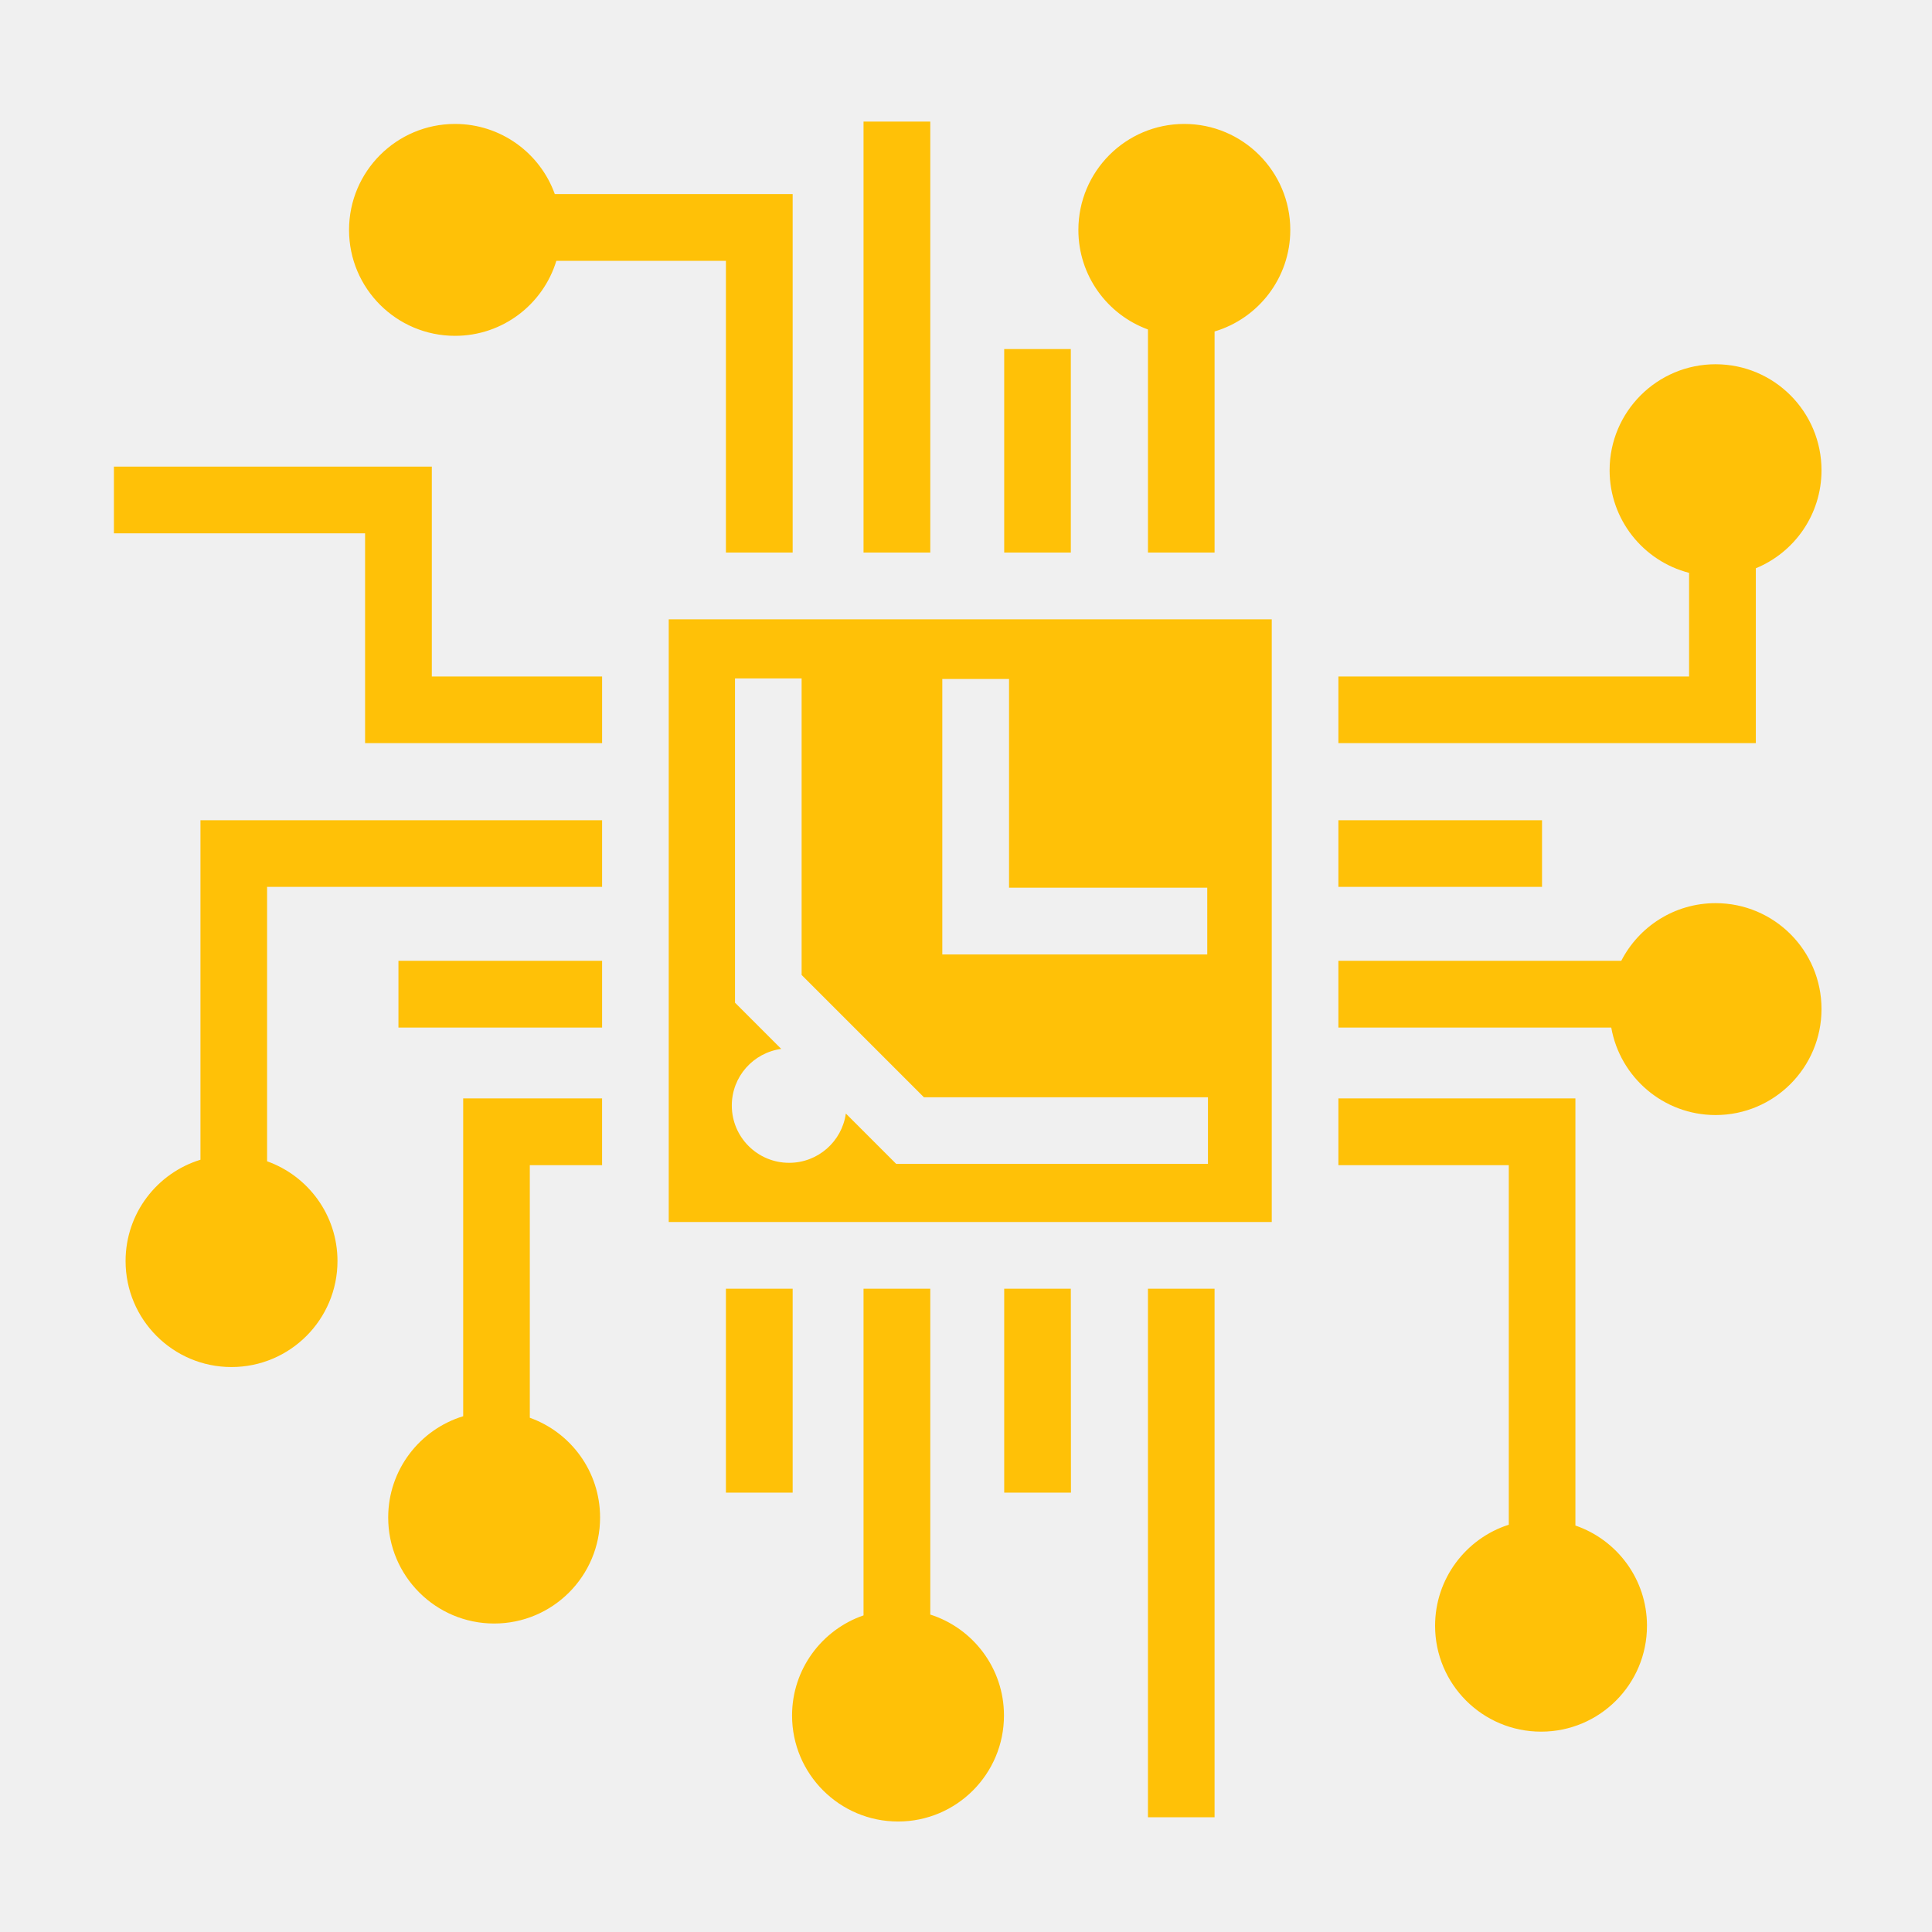
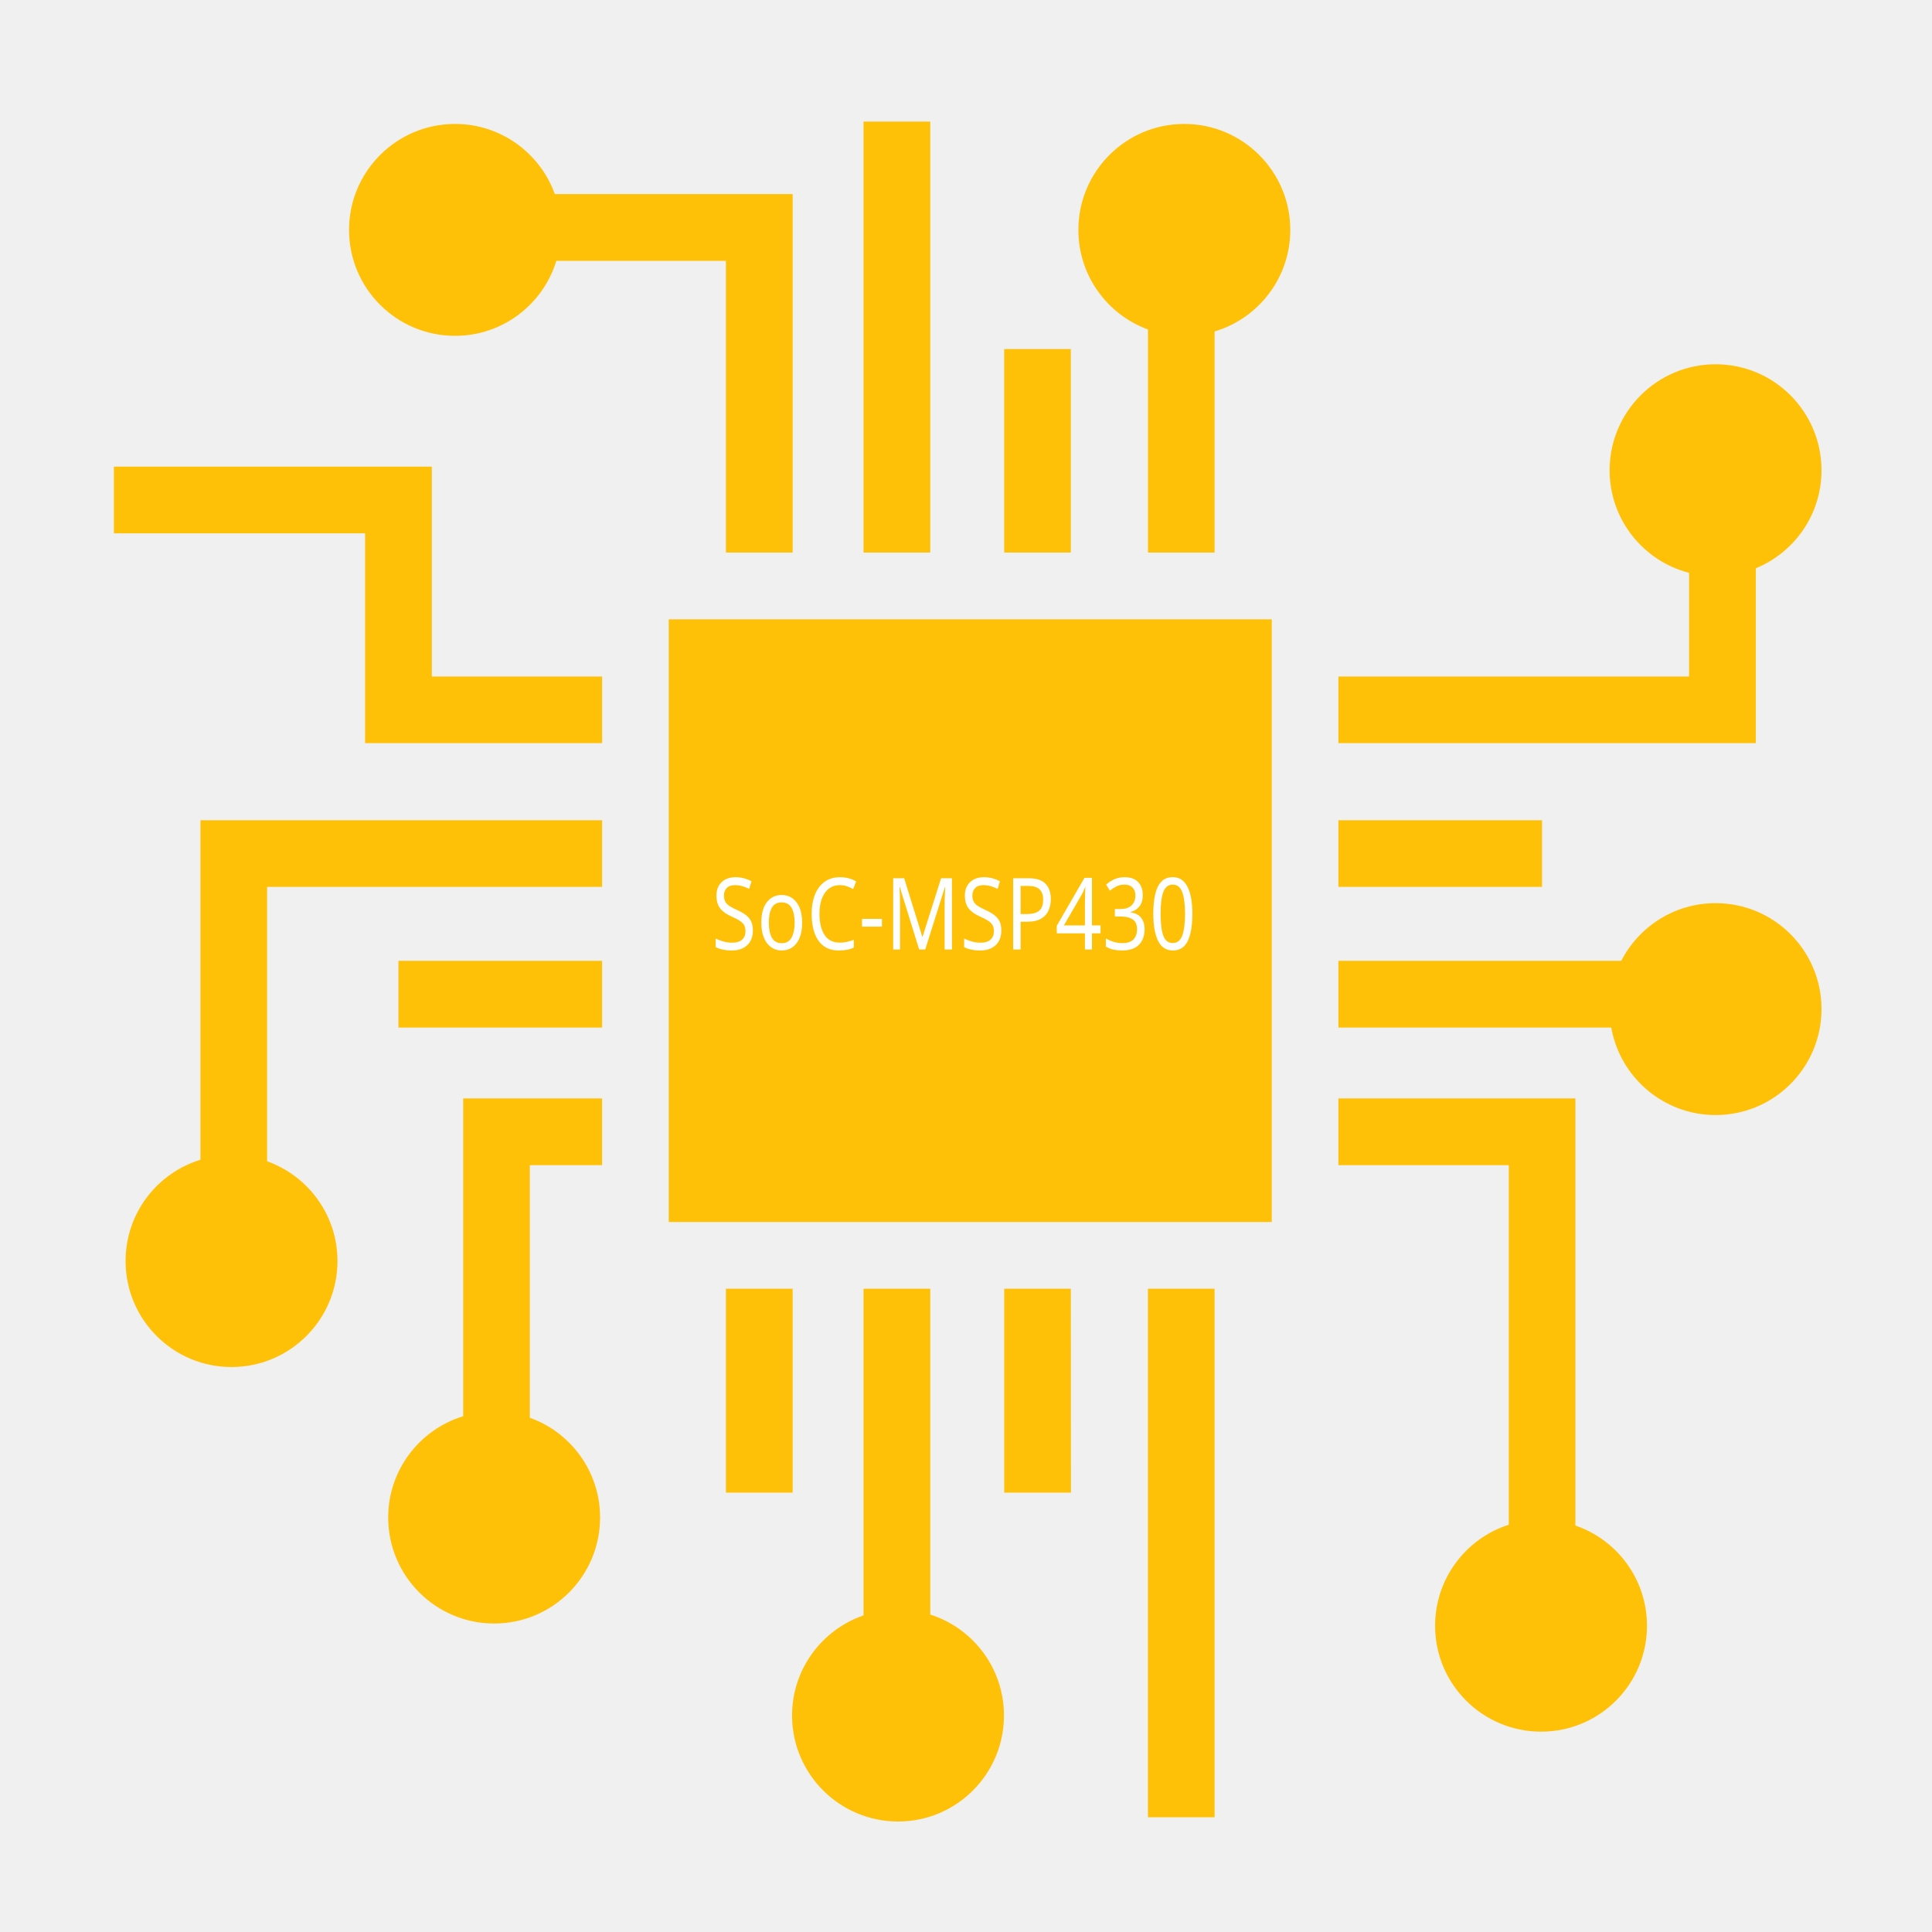
- <svg xmlns="http://www.w3.org/2000/svg" viewBox="0 0 512 512" style="height: 512px; width: 512px;">
-   <path d="M0 0h512v512H0z" fill="#7c2828" fill-opacity="0" />
-   <g class="" transform="translate(0,0)" style="touch-action: none;">
-     <path d="M228.844 32.22v114.218h17.687V32.218h-17.686zm-108.25.624c-15.507 0-28.094 12.586-28.094 28.093C92.5 76.444 105.087 89 120.594 89c12.655 0 23.34-8.372 26.844-19.875h44.937v77.313h17.688v-95H147.03c-3.888-10.837-14.262-18.593-26.436-18.593zm193.25 0c-15.507 0-28.063 12.586-28.063 28.093 0 12.124 7.677 22.45 18.44 26.376v59.124h17.655V87.844c11.596-3.452 20.063-14.193 20.063-26.906 0-15.508-12.587-28.094-28.094-28.094zM266.124 92.5v53.938h17.657V92.5h-17.655zm188.532 4.03c-15.507 0-28.094 12.588-28.094 28.095 0 13.083 8.948 24.074 21.063 27.188v27.468h-92.938v17.657h110.624v-46.342c10.223-4.192 17.407-14.233 17.407-25.97 0-15.507-12.557-28.094-28.064-28.094zM30.187 123.657v17.688H96.75v55.594h62.814V179.28h-45.126v-55.624h-84.25zm147.032 40.47v159.718h159.81v-159.72H177.22zm17.56 15.655h17.657v78.595l32.407 32.406h75.28v17.658H237.5l-2.594-2.594-10.75-10.75c-1.033 7.385-7.36 13.062-15.03 13.062-8.392 0-15.19-6.796-15.19-15.187 0-7.682 5.696-13.98 13.095-15l-9.655-9.658-2.594-2.593V179.78zm54.94.157h17.686v55.313h52.53l.002 17.688H249.72v-73zM53.124 217.375V307.344c-11.49 3.512-19.844 14.198-19.844 26.844 0 15.505 12.557 28.093 28.064 28.093s28.093-12.587 28.093-28.092c0-12.195-7.79-22.564-18.656-26.438v-72.72h88.782v-17.655H53.124zm301.563 0v17.656h53.968v-17.655h-53.97zm99.968 21.97c-10.898 0-20.342 6.21-25 15.28h-74.97l.002 17.688H427c2.325 13.168 13.824 23.187 27.656 23.187 15.507 0 28.063-12.588 28.063-28.094 0-15.507-12.557-28.062-28.064-28.062zm-349.062 15.28v17.688h53.97v-17.688h-53.97zm17.156 36.47v84.217c-11.498 3.513-19.875 14.2-19.875 26.844 0 15.506 12.587 28.094 28.094 28.094 15.506 0 28.06-12.588 28.06-28.094 0-12.194-7.766-22.564-18.624-26.437v-66.94h19.156v-17.686H122.75zm231.938 0v17.686h45.156v95.283c-11.323 3.624-19.53 14.26-19.53 26.78-.002 15.506 12.585 28.063 28.092 28.063 15.507 0 28.063-12.557 28.063-28.062 0-12.32-7.935-22.778-18.97-26.563V291.095h-62.814zM192.375 341.53v54.033h17.688V341.53h-17.688zm36.47 0v86.564c-11.013 3.794-18.94 14.233-18.94 26.53 0 15.506 12.588 28.095 28.095 28.095s28.063-12.59 28.063-28.095c0-12.53-8.203-23.14-19.532-26.75V341.53h-17.686zm37.28 0v54.033h17.688l-.032-54.032h-17.655zm38.094 0v140.064h17.655V341.53H304.22z" fill="#ffc107" fill-opacity="1" />
+ <svg xmlns="http://www.w3.org/2000/svg" viewBox="0 0 512 512" style="height: 512px; width: 512px;" version="1.1" id="svg8">
+   <defs id="defs12" />
+   <path d="M0 0h512v512H0z" fill="#7c2828" fill-opacity="0" id="path2" />
+   <g class="" transform="translate(0,0)" style="touch-action: none;" id="g6">
+     <path d="m 228.844,32.22 v 114.218 h 17.687 V 32.218 h -17.686 z m -108.25,0.624 C 105.087,32.844 92.5,45.43 92.5,60.937 92.5,76.444 105.087,89 120.594,89 c 12.655,0 23.34,-8.372 26.844,-19.875 h 44.937 v 77.313 h 17.688 v -95 H 147.03 C 143.142,40.601 132.768,32.845 120.594,32.845 Z m 193.25,0 c -15.507,0 -28.063,12.586 -28.063,28.093 0,12.124 7.677,22.45 18.44,26.376 v 59.124 h 17.655 V 87.844 c 11.596,-3.452 20.063,-14.193 20.063,-26.906 0,-15.508 -12.587,-28.094 -28.094,-28.094 z M 266.124,92.5 v 53.938 h 17.657 V 92.5 h -17.655 z m 188.532,4.03 c -15.507,0 -28.094,12.588 -28.094,28.095 0,13.083 8.948,24.074 21.063,27.188 v 27.468 h -92.938 v 17.657 h 110.624 v -46.342 c 10.223,-4.192 17.407,-14.233 17.407,-25.97 0,-15.507 -12.557,-28.094 -28.064,-28.094 z M 30.187,123.657 v 17.688 H 96.75 v 55.594 h 62.814 V 179.28 h -45.126 v -55.624 h -84.25 z m 147.032,40.47 v 159.718 h 159.81 V 164.125 H 177.22 Z M 53.124,217.375 v 89.969 c -11.49,3.512 -19.844,14.198 -19.844,26.844 0,15.505 12.557,28.093 28.064,28.093 15.507,0 28.093,-12.587 28.093,-28.092 0,-12.195 -7.79,-22.564 -18.656,-26.438 v -72.72 h 88.782 V 217.376 H 53.124 Z m 301.563,0 v 17.656 h 53.968 v -17.655 h -53.97 z m 99.968,21.97 c -10.898,0 -20.342,6.21 -25,15.28 h -74.97 l 0.002,17.688 H 427 c 2.325,13.168 13.824,23.187 27.656,23.187 15.507,0 28.063,-12.588 28.063,-28.094 0,-15.507 -12.557,-28.062 -28.064,-28.062 z m -349.062,15.28 v 17.688 h 53.97 v -17.688 z m 17.156,36.47 v 84.217 c -11.498,3.513 -19.875,14.2 -19.875,26.844 0,15.506 12.587,28.094 28.094,28.094 15.506,0 28.06,-12.588 28.06,-28.094 0,-12.194 -7.766,-22.564 -18.624,-26.437 v -66.94 h 19.156 v -17.686 h -36.81 z m 231.938,0 v 17.686 h 45.156 v 95.283 c -11.323,3.624 -19.53,14.26 -19.53,26.78 -0.002,15.506 12.585,28.063 28.092,28.063 15.507,0 28.063,-12.557 28.063,-28.062 0,-12.32 -7.935,-22.778 -18.97,-26.563 V 291.095 H 354.684 Z M 192.375,341.53 v 54.033 h 17.688 V 341.53 Z m 36.47,0 v 86.564 c -11.013,3.794 -18.94,14.233 -18.94,26.53 0,15.506 12.588,28.095 28.095,28.095 15.507,0 28.063,-12.59 28.063,-28.095 0,-12.53 -8.203,-23.14 -19.532,-26.75 V 341.53 Z m 37.28,0 v 54.033 h 17.688 l -0.032,-54.032 h -17.655 z m 38.094,0 v 140.064 h 17.655 V 341.53 H 304.22 Z" id="path4" style="fill:#ffc107;fill-opacity:1" />
+     <text xml:space="preserve" style="font-style:normal;font-weight:normal;font-size:24.029px;line-height:20;font-family:sans-serif;letter-spacing:0px;word-spacing:0px;fill:#ffffff;fill-opacity:1;stroke:none;stroke-width:0.601" x="207.503" y="228.655" id="text816" transform="scale(0.9087124,1.100458)">
+       <tspan id="tspan814" x="207.503" y="228.655" style="stroke-width:0.601">SoC-MSP430</tspan>
+     </text>
  </g>
</svg>
